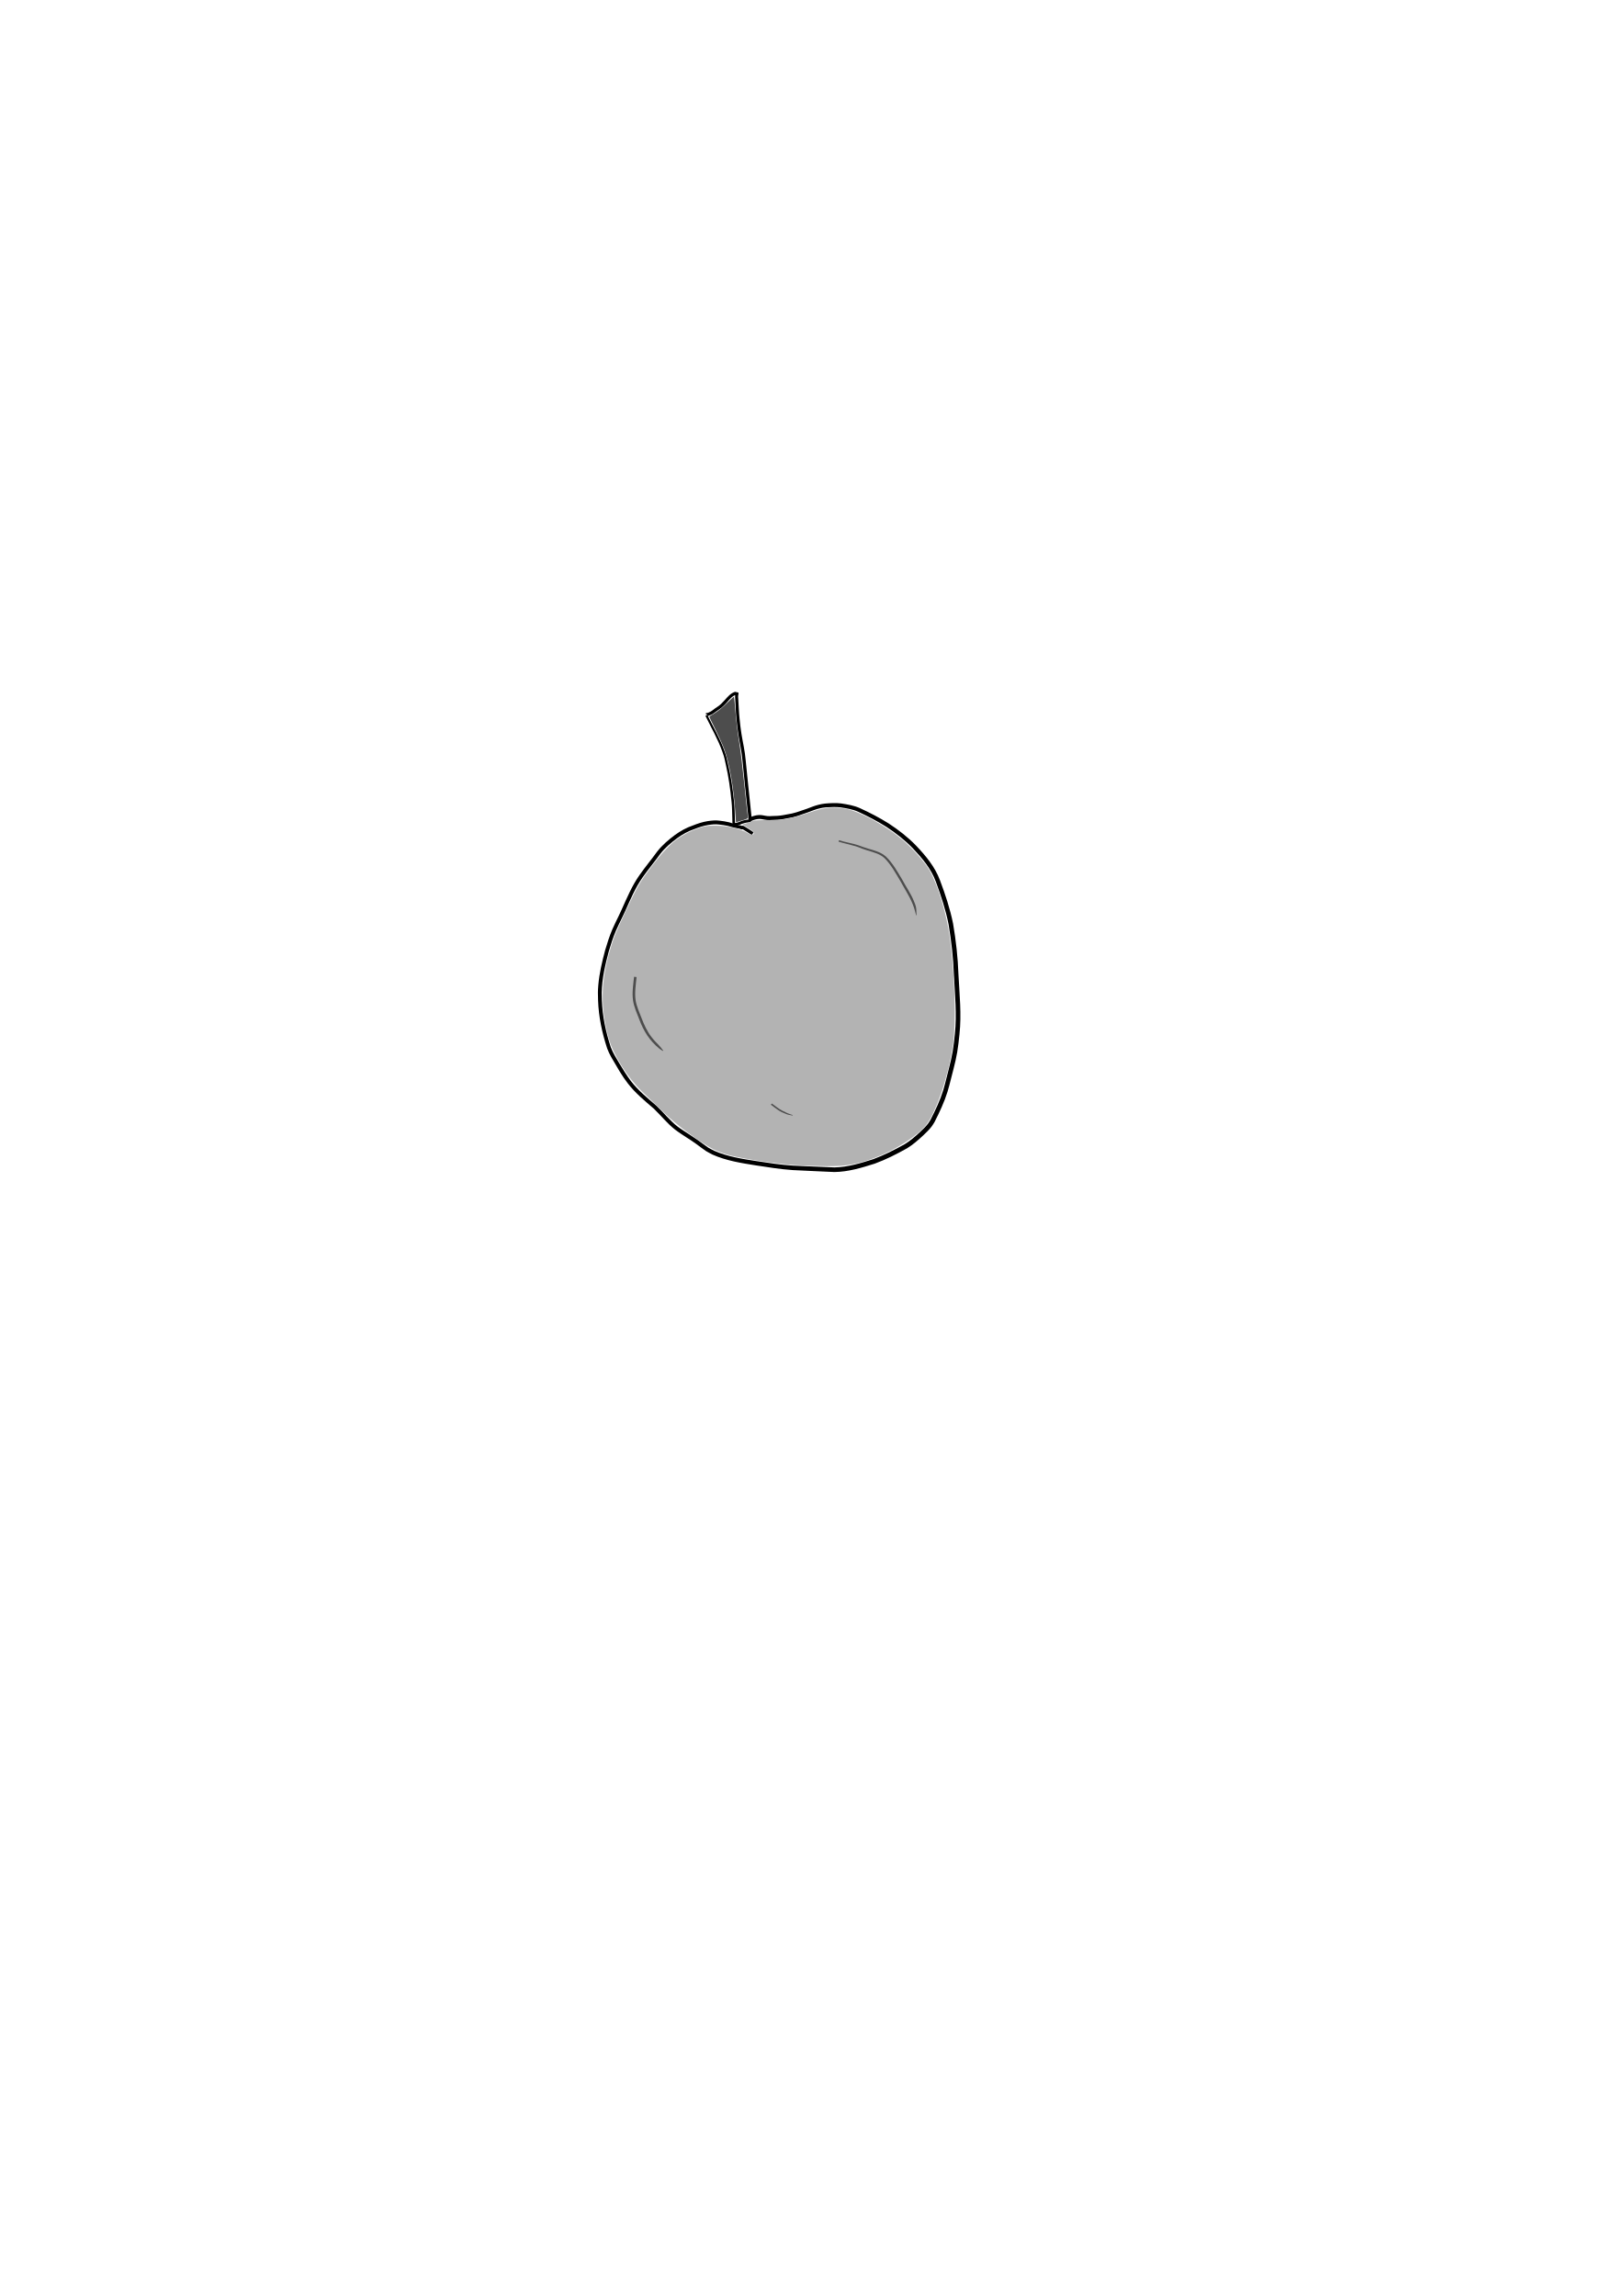
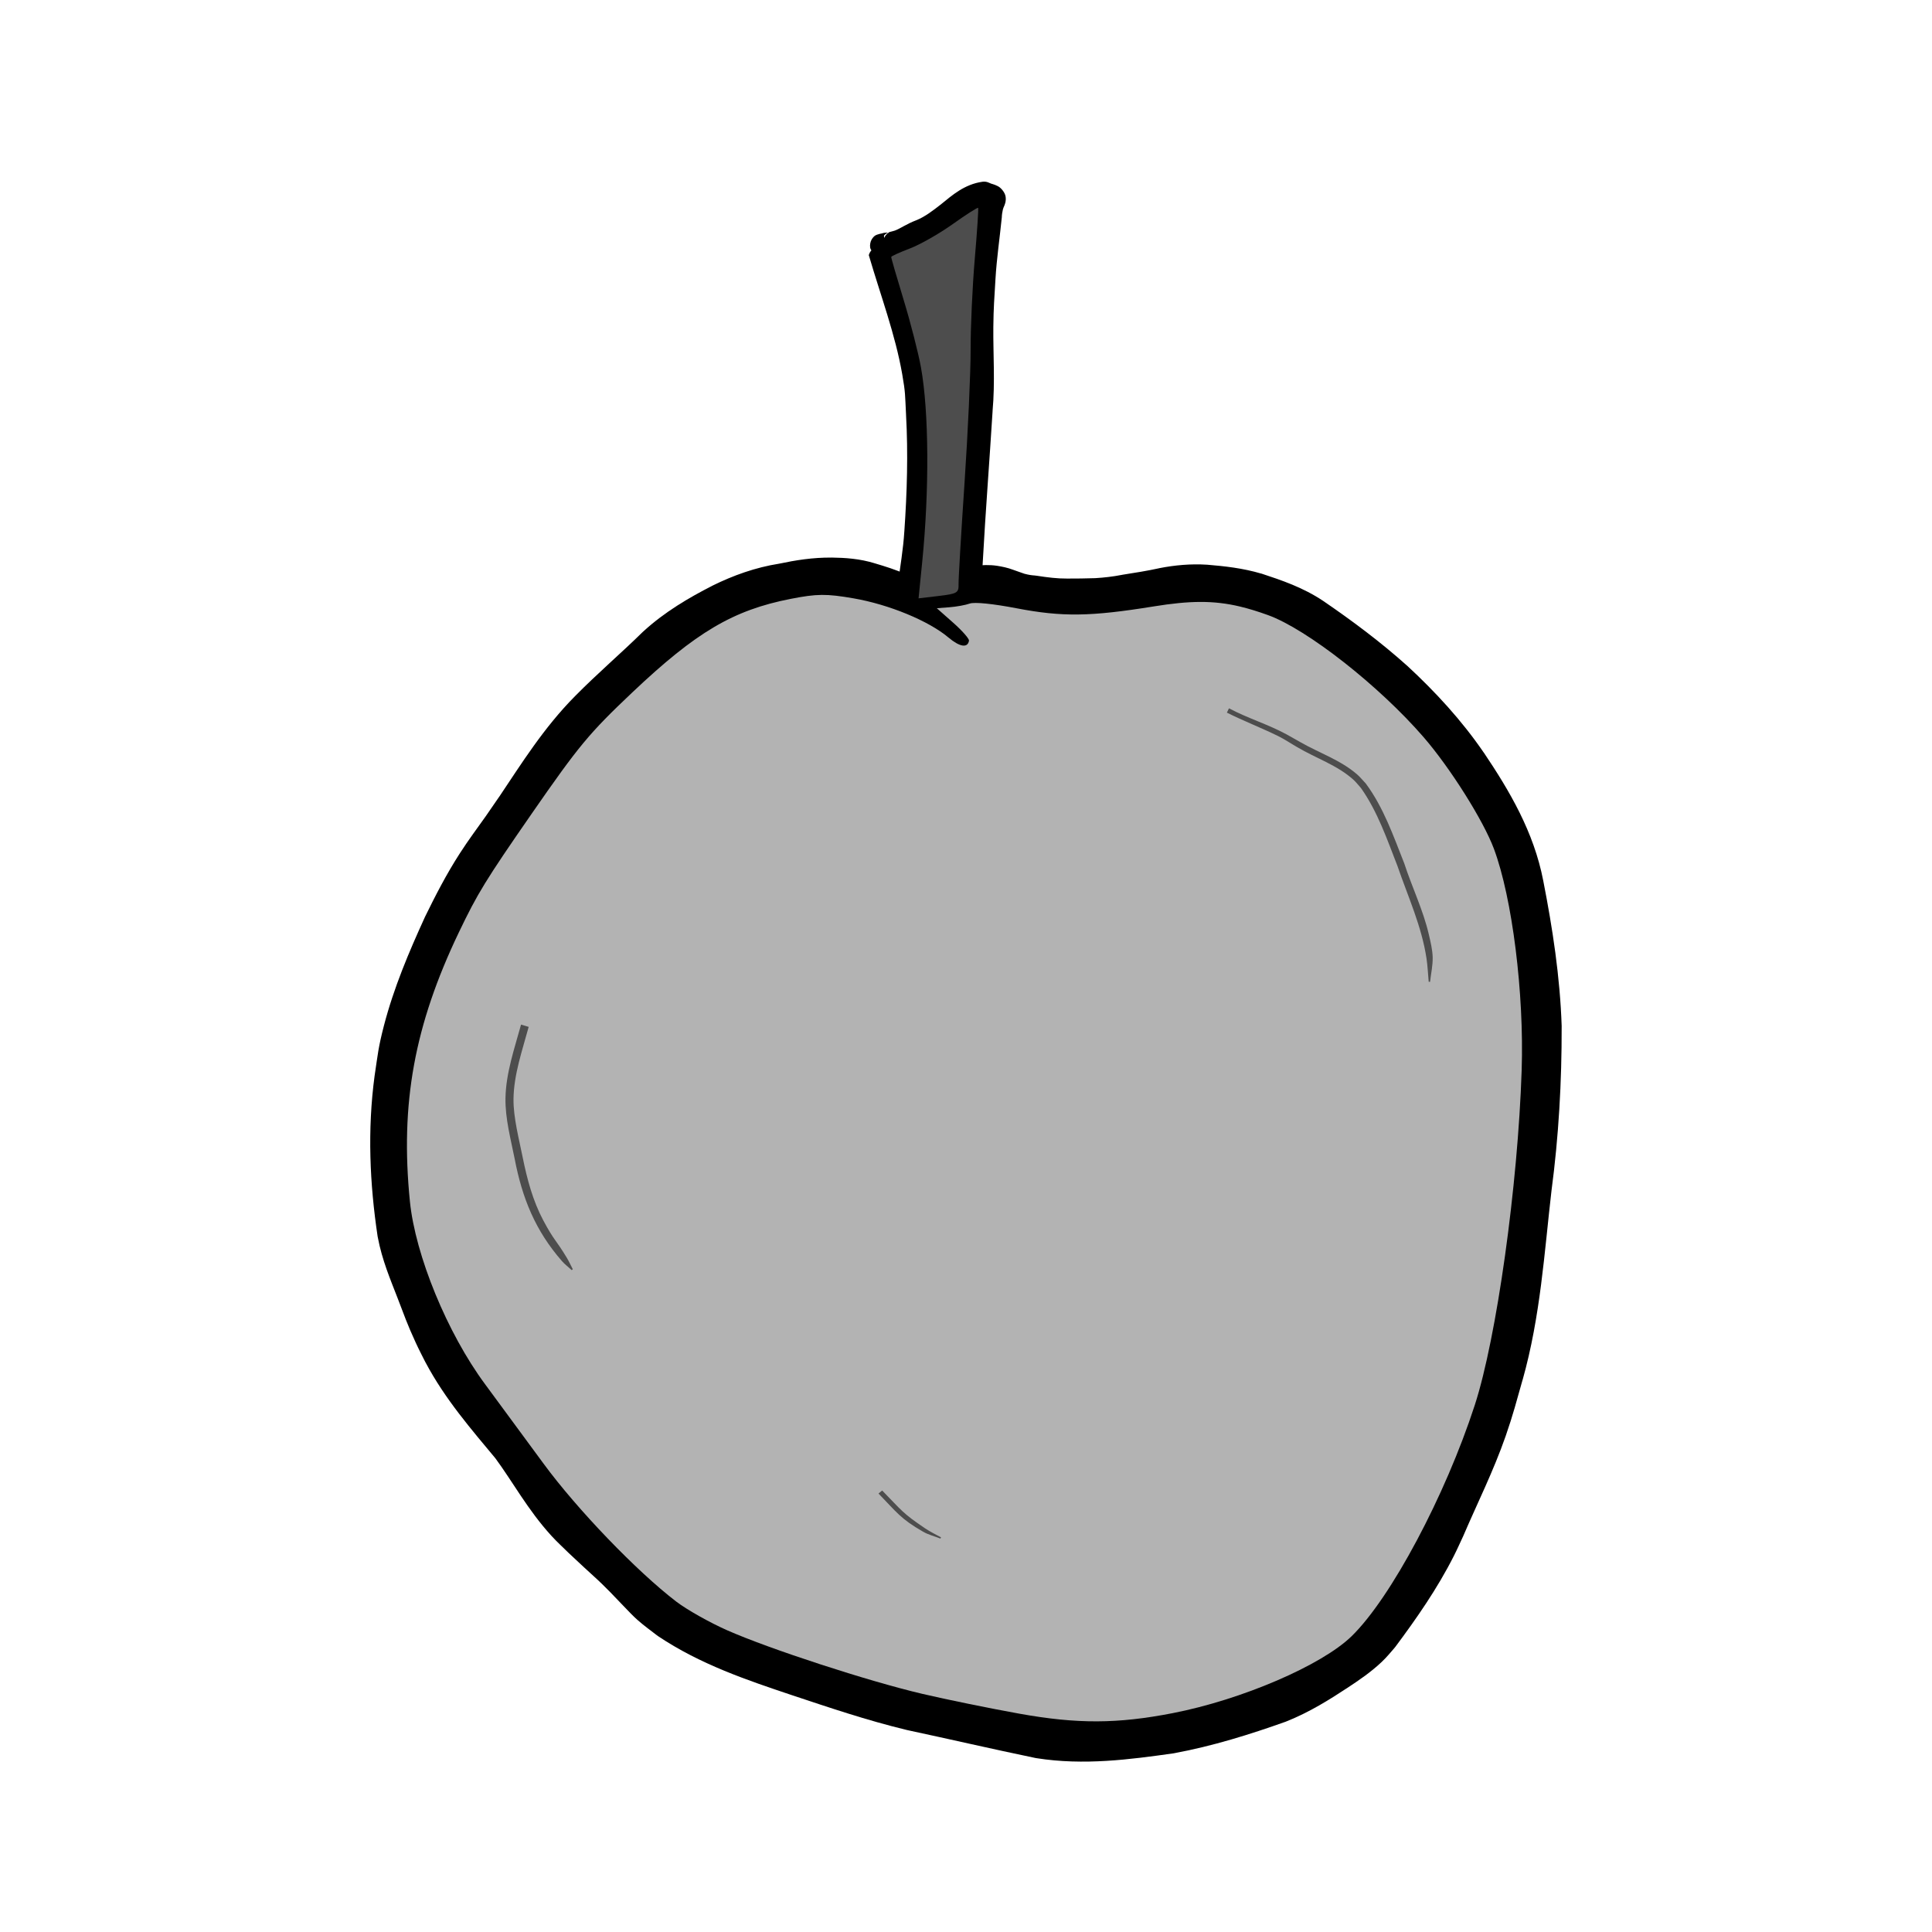
- <svg xmlns="http://www.w3.org/2000/svg" width="210mm" height="297mm" viewBox="0 0 210 297" version="1.1" id="svg5">
+ <svg xmlns="http://www.w3.org/2000/svg" width="300" height="300" viewBox="0 0 79.375 79.375" version="1.1" id="svg5">
  <defs id="defs2" />
  <g id="layer1">
-     <path style="fill:#000000;stroke-width:0.874" id="path181" d="m 91.236,92.594 c 0.747,1.537 1.619,3.026 2.191,4.643 0.271,0.765 0.269,0.869 0.446,1.664 0.36,1.584 0.583,3.189 0.743,4.804 0.079,0.746 0.075,1.496 0.101,2.244 0.01,0.192 -0.007,0.387 0.015,0.578 -0.01,-0.156 0.001,0.112 0.003,0.158 0.141,-0.21 -0.02,-0.129 -0.01,-0.098 0.037,0.112 0.108,0.21 0.174,0.307 0.006,0.009 0.034,0.008 0.033,-0.002 -0.021,-0.12 -0.063,-0.235 -0.095,-0.352 -0.01,-5.3e-4 -0.034,-0.011 -0.031,-0.002 0.038,0.111 0.058,0.239 0.141,0.322 0.035,0.035 0.096,-0.024 0.145,-0.034 0.204,-0.043 0.402,-0.086 0.602,-0.146 0.355,-0.158 0.717,-0.268 1.104,-0.303 0.092,-0.006 0.179,-0.038 0.264,-0.067 0.236,-0.055 0.147,-0.55 0.132,-0.698 -0.045,-0.468 -0.066,-0.64 -0.12,-1.125 -0.234,-2.059 -0.417,-4.124 -0.637,-6.184 -0.09,-1.137 -0.362,-2.244 -0.541,-3.367 -0.13,-0.818 -0.159,-1.174 -0.248,-1.993 -0.093,-0.852 -0.111,-1.709 -0.168,-2.563 -0.025,-0.129 -0.014,-0.257 -0.011,-0.386 0.019,-0.135 0.021,-0.133 0.04,-0.209 0.051,-0.289 -0.071,-0.182 -0.447,-0.294 -0.564,0.178 -0.934,0.627 -1.312,1.053 -0.307,0.34 -0.623,0.682 -1.017,0.921 -0.283,0.163 -0.516,0.403 -0.801,0.565 -0.081,0.048 -0.17,0.081 -0.256,0.121 0.063,0.02 -0.342,0.101 -0.234,0.082 0.062,-0.011 0.073,-0.002 -5.29e-4,-0.018 -0.285,0.126 -0.3,0.077 -0.003,0.198 0,0 -0.043,-0.037 -0.043,-0.037 v 0 c 0.145,0.269 0.201,0.183 -0.029,0.23 0.168,0.026 0.314,-0.011 0.477,-0.092 0.098,-0.045 0.2,-0.079 0.292,-0.136 0.283,-0.17 0.528,-0.393 0.808,-0.568 0.425,-0.265 0.776,-0.625 1.107,-0.998 0.327,-0.369 0.641,-0.772 1.127,-0.932 -0.021,-0.084 -0.04,-0.168 -0.064,-0.252 -0.009,-0.032 7.94e-4,0.068 0.012,0.099 1.94e-4,5.29e-4 0.004,-0.099 2.12e-4,-0.024 -0.013,0.096 -0.044,0.185 -0.048,0.284 -0.003,0.14 -0.015,0.281 0.009,0.42 0.057,0.86 0.069,1.723 0.163,2.58 0.092,0.865 0.113,1.156 0.246,2.021 0.172,1.114 0.438,2.213 0.528,3.34 0.218,2.062 0.394,4.128 0.634,6.188 0.083,0.724 0.054,0.449 0.123,1.117 0.012,0.116 -0.036,0.256 0.036,0.347 0.011,0.014 0.301,-0.098 0.127,-0.043 -0.062,0.024 -0.113,0.051 -0.181,0.056 -0.411,0.039 -0.801,0.147 -1.176,0.321 -0.196,0.061 -0.182,0.061 -0.385,0.105 -0.393,0.086 -0.378,-0.05 -0.403,0.457 -5.29e-4,0.009 0.018,-2.7e-4 0.027,-5.3e-4 0.021,-0.116 0.055,-0.464 0.069,-0.347 0.037,0.319 -0.048,0.432 0.175,0.15 0.008,-0.01 7.94e-4,-0.025 0.001,-0.038 -0.005,-0.06 -0.002,-0.044 -0.019,-0.118 -0.002,-0.006 0.004,0.013 0.003,0.019 -0.006,0.026 -0.032,0.05 -0.024,0.076 0.015,0.05 0.052,-0.217 0.034,-0.154 -0.028,-0.18 6.6e-5,-0.367 -0.017,-0.548 -0.031,-0.755 -0.029,-1.511 -0.112,-2.264 -0.17,-1.626 -0.407,-3.242 -0.776,-4.837 -0.186,-0.804 -0.189,-0.93 -0.467,-1.703 -0.581,-1.622 -1.46,-3.115 -2.215,-4.657 0,0 -0.242,0.119 -0.242,0.119 z" />
-     <path style="fill:#000000;stroke-width:0.874" id="path183" d="m 97.467,107.664 c -0.333,-0.22 -0.836,-0.566 -1.209,-0.776 -0.277,-0.156 -0.263,-0.119 -0.392,0.315 -0.009,0.031 0.048,0.106 0.062,0.076 0.015,-0.034 -0.034,-0.067 -0.05,-0.101 0.048,-0.101 0.15,-0.19 0.144,-0.302 -0.004,-0.074 -0.508,-0.168 -0.6,-0.171 0.014,-0.057 -0.35,-0.108 -0.416,-0.119 -0.233,-0.067 -0.463,-0.143 -0.695,-0.214 -0.41,-0.106 -0.83,-0.162 -1.25,-0.213 -0.512,-0.07 -1.029,-0.018 -1.536,0.059 -0.662,0.105 -1.292,0.316 -1.912,0.563 -0.84,0.281 -1.597,0.706 -2.312,1.222 -0.849,0.632 -1.654,1.317 -2.306,2.154 -0.745,1.031 -1.562,2.007 -2.291,3.05 -0.968,1.372 -1.612,2.925 -2.299,4.447 -0.138,0.295 -0.275,0.592 -0.415,0.886 -0.286,0.599 -0.519,1.041 -0.782,1.651 -0.382,0.888 -0.669,1.801 -0.944,2.727 -0.394,1.48 -0.75,2.977 -0.882,4.507 -0.077,0.888 -0.049,1.076 -0.031,1.975 0.073,2.139 0.517,4.204 1.181,6.231 0.283,0.769 0.722,1.461 1.138,2.162 0.421,0.71 0.547,0.959 1.017,1.647 0.16,0.234 0.334,0.459 0.5,0.688 0.968,1.259 2.192,2.265 3.387,3.294 0.924,0.89 1.718,1.904 2.735,2.699 0.236,0.184 0.489,0.347 0.733,0.52 0.247,0.163 0.493,0.327 0.741,0.489 0.64,0.418 0.643,0.402 1.256,0.842 0.167,0.12 1.07,0.8 1.253,0.913 0.27,0.167 0.557,0.305 0.836,0.457 1.765,0.792 3.685,1.101 5.582,1.399 1.598,0.247 3.192,0.503 4.806,0.615 1.797,0.076 3.593,0.187 5.391,0.252 1.797,-0.019 3.541,-0.55 5.24,-1.089 1.443,-0.528 2.82,-1.229 4.16,-1.979 0.775,-0.471 1.458,-1.075 2.119,-1.692 0.363,-0.339 0.772,-0.736 1.074,-1.137 0.135,-0.179 0.242,-0.377 0.363,-0.565 0.65,-1.271 1.264,-2.574 1.688,-3.941 0.087,-0.28 0.158,-0.564 0.237,-0.846 0.342,-1.414 0.767,-2.811 1.01,-4.247 0.149,-0.88 0.195,-1.429 0.294,-2.334 0.276,-2.573 0.002,-5.145 -0.131,-7.716 -0.079,-2.208 -0.322,-4.411 -0.696,-6.588 -0.391,-1.924 -1.01,-3.791 -1.702,-5.625 -0.649,-1.735 -1.831,-3.147 -3.09,-4.472 -1.057,-1.095 -2.264,-2.025 -3.535,-2.856 -1.191,-0.753 -2.447,-1.396 -3.726,-1.985 -0.768,-0.343 -1.598,-0.482 -2.423,-0.607 -0.684,-0.083 -1.374,-0.043 -2.057,0.014 -0.57,0.06 -1.127,0.206 -1.662,0.407 -0.49,0.2 -0.992,0.367 -1.493,0.535 -0.38,0.143 -0.767,0.255 -1.163,0.348 -0.398,0.079 -0.796,0.157 -1.196,0.222 -0.459,0.082 -0.921,0.098 -1.386,0.104 -0.198,0.021 -0.387,0.022 -0.583,0.003 -0.203,-0.013 -0.398,-0.071 -0.599,-0.098 -0.158,-0.031 -0.322,-0.036 -0.483,-0.035 -0.225,0.005 -0.446,0.053 -0.662,0.112 -0.156,0.034 -0.296,0.106 -0.442,0.165 0.007,0.009 -0.099,0.024 -0.096,0.024 0.017,0.002 0.034,0.002 0.051,0.002 0.008,-1e-4 -0.017,-0.002 -0.025,-0.002 -0.209,0.152 0.174,0.092 -0.14,0.136 0,0 -0.034,0.045 -0.034,0.045 v 0 c 0.004,0.087 5.29e-4,0.251 0.094,0.295 0.113,0.031 0.23,-0.004 0.337,-0.04 0.128,-0.052 0.252,-0.114 0.389,-0.144 0.172,-0.049 0.351,-0.081 0.53,-0.085 0.138,-4e-5 0.278,0.005 0.413,0.034 0.209,0.028 0.411,0.089 0.622,0.098 0.213,0.018 0.421,0.016 0.635,-0.004 0.49,-0.007 0.977,-0.023 1.46,-0.112 0.412,-0.069 0.822,-0.147 1.23,-0.234 0.41,-0.101 0.808,-0.223 1.201,-0.374 0.505,-0.172 1.01,-0.344 1.506,-0.542 0.493,-0.182 1.006,-0.313 1.531,-0.363 0.646,-0.041 1.298,-0.08 1.943,-0.002 0.777,0.122 1.562,0.244 2.285,0.569 1.255,0.58 2.484,1.219 3.653,1.956 1.234,0.813 2.404,1.722 3.43,2.789 1.206,1.272 2.343,2.626 2.956,4.295 0.667,1.804 1.275,3.636 1.65,5.526 0.361,2.156 0.608,4.335 0.684,6.521 0.132,2.538 0.4,5.078 0.132,7.62 -0.094,0.86 -0.145,1.447 -0.286,2.286 -0.239,1.421 -0.659,2.804 -0.994,4.202 -0.075,0.272 -0.143,0.546 -0.226,0.815 -0.407,1.322 -1.008,2.579 -1.635,3.809 -0.105,0.165 -0.197,0.339 -0.314,0.496 -0.287,0.384 -0.674,0.757 -1.021,1.08 -0.629,0.585 -1.278,1.16 -2.016,1.606 -1.305,0.729 -2.644,1.412 -4.047,1.932 -1.633,0.521 -3.308,1.038 -5.035,1.071 -1.792,-0.058 -3.582,-0.161 -5.373,-0.232 -1.597,-0.102 -3.177,-0.349 -4.758,-0.59 -1.837,-0.284 -3.697,-0.571 -5.412,-1.321 -0.261,-0.139 -0.531,-0.262 -0.783,-0.416 -0.19,-0.116 -1.098,-0.794 -1.263,-0.912 -0.651,-0.463 -1.334,-0.877 -1.998,-1.321 -0.232,-0.162 -0.473,-0.313 -0.697,-0.486 -1.021,-0.79 -1.807,-1.814 -2.74,-2.695 -1.17,-0.999 -2.363,-1.981 -3.313,-3.204 -0.543,-0.743 -1.026,-1.503 -1.497,-2.294 -0.398,-0.669 -0.816,-1.331 -1.092,-2.063 -0.648,-1.973 -1.085,-4.005 -1.157,-6.087 -0.007,-0.325 -0.025,-0.649 -0.02,-0.974 0.029,-1.822 0.45,-3.606 0.915,-5.358 0.266,-0.903 0.547,-1.793 0.92,-2.66 0.251,-0.582 0.508,-1.077 0.781,-1.648 0.142,-0.297 0.279,-0.595 0.419,-0.893 0.675,-1.494 1.302,-3.02 2.255,-4.366 0.723,-1.037 1.538,-2.003 2.277,-3.029 0.619,-0.802 1.396,-1.447 2.204,-2.052 0.683,-0.491 1.402,-0.895 2.204,-1.161 0.584,-0.233 1.178,-0.433 1.802,-0.533 0.462,-0.07 0.934,-0.12 1.4,-0.059 0.392,0.046 0.785,0.095 1.169,0.186 0.252,0.072 0.501,0.152 0.757,0.208 0.17,0.028 0.33,0.058 0.494,0.11 0.353,-0.012 0.477,0.302 0.895,-0.015 -0.084,-0.233 -0.164,-0.421 -0.416,0.055 -0.023,0.043 0.092,0.03 0.135,0.053 0.395,0.22 0.827,0.519 1.193,0.761 0,0 0.24,-0.352 0.24,-0.352 z" />
-     <path style="fill:#b3b3b3;stroke-width:1.85" d="m 388.737,569.618 c -8.613,-0.539 -24.546,-2.902 -31.557,-4.68 -2.871,-0.728 -6.713,-2.113 -8.537,-3.076 -6.842,-3.614 -17.579,-11.565 -23.902,-17.7 -3.485,-3.381 -8.433,-8.164 -10.995,-10.629 -7.099,-6.827 -14.016,-17.92 -16.243,-26.046 -4.033,-14.719 -3.879,-27.06 0.53,-42.459 1.84,-6.428 2.747,-8.681 8.051,-19.997 5.473,-11.677 6.722,-13.835 12.295,-21.236 8.209,-10.903 13.299,-15.198 21.824,-18.416 3.885,-1.466 5.312,-1.72 9.604,-1.705 5.577,0.019 12.089,1.502 15.54,3.538 1.971,1.163 3.224,1.145 3.224,-0.046 0,-0.303 -1.298,-1.357 -2.884,-2.343 l -2.884,-1.793 1.904,-0.472 c 1.047,-0.26 2.408,-0.753 3.024,-1.096 0.68,-0.379 3.54,-0.571 7.282,-0.49 7.226,0.158 11.524,-0.629 20.937,-3.832 7.178,-2.443 11.249,-2.818 17.75,-1.638 6.342,1.152 18.86,7.954 26.99,14.666 4.887,4.035 11.297,11.202 13.645,15.258 4.079,7.046 8.374,21.31 9.984,33.159 2.423,17.834 3.103,41.664 1.498,52.52 -2.169,14.675 -7.848,31.695 -12.866,38.564 -3.827,5.238 -15.156,12.56 -25.4,16.416 -8.18,3.079 -14.322,4.143 -23.41,4.053 -4.621,-0.045 -11.553,-0.28 -15.404,-0.52 z" id="path587" transform="scale(0.2645833)" />
-     <path style="fill:#4d4d4d;stroke-width:1.85" d="m 359.373,396.344 c -0.763,-11.221 -2.859,-23.164 -5.219,-29.732 -0.775,-2.157 -2.763,-6.626 -4.418,-9.933 -1.655,-3.307 -3.009,-6.118 -3.009,-6.248 0,-0.13 1.19,-0.933 2.644,-1.785 1.454,-0.852 4.125,-3.036 5.937,-4.853 1.811,-1.817 3.367,-3.223 3.458,-3.125 0.091,0.098 0.451,3.654 0.801,7.902 0.35,4.248 1.123,10.55 1.717,14.003 0.594,3.454 1.728,12.707 2.52,20.563 0.792,7.856 1.564,14.914 1.716,15.684 0.252,1.279 0.014,1.477 -2.743,2.285 l -3.019,0.885 z" id="path658" transform="scale(0.2645833)" />
-     <path style="fill:#4d4d4d;stroke-width:0.874" id="path759" d="m 108.456,108.875 c 0.735,0.224 1.49,0.377 2.227,0.595 0.294,0.087 0.58,0.219 0.867,0.324 0.823,0.317 1.742,0.452 2.497,0.934 0.129,0.082 0.24,0.189 0.36,0.283 0.837,0.841 1.41,1.902 2.016,2.913 0.632,1.162 1.393,2.273 1.807,3.54 0.1,0.305 0.166,0.621 0.249,0.931 0,0 0.056,-0.009 0.056,-0.009 v 0 c -0.021,-0.337 0.002,-0.68 -0.063,-1.011 -0.061,-0.31 -0.19,-0.604 -0.311,-0.896 -0.396,-0.95 -1.006,-1.8 -1.482,-2.709 -0.628,-1.037 -1.224,-2.127 -2.106,-2.974 -0.135,-0.101 -0.262,-0.215 -0.405,-0.304 -0.771,-0.476 -1.697,-0.616 -2.535,-0.926 -0.207,-0.071 -0.41,-0.152 -0.617,-0.222 -0.816,-0.279 -1.685,-0.385 -2.503,-0.658 0,0 -0.054,0.189 -0.054,0.189 z" />
-     <path style="fill:#4d4d4d;stroke-width:0.874" id="path761" d="m 82.005,126.352 c -0.102,1.017 -0.281,2.064 -0.126,3.087 0.124,0.822 0.495,1.625 0.788,2.394 0.575,1.541 1.329,2.769 2.619,3.821 0.14,0.114 0.303,0.197 0.454,0.296 0,0 0.039,-0.042 0.039,-0.042 v 0 c -0.107,-0.142 -0.206,-0.29 -0.322,-0.425 -0.589,-0.684 -0.628,-0.599 -1.208,-1.351 -0.562,-0.73 -0.94,-1.563 -1.269,-2.418 -0.269,-0.705 -0.653,-1.547 -0.77,-2.296 -0.157,-1.002 0.024,-2.029 0.12,-3.026 0,0 -0.325,-0.04 -0.325,-0.04 z" />
-     <path style="fill:#4d4d4d;stroke-width:0.874" id="path767" d="m 99.7,142.897 c 0.861,0.63 1.059,0.868 2.067,1.241 0.24,0.089 0.501,0.106 0.751,0.159 0,0 0.015,-0.054 0.015,-0.054 v 0 c -0.231,-0.083 -0.47,-0.147 -0.694,-0.249 -1.057,-0.48 -1.065,-0.559 -2.012,-1.245 0,0 -0.127,0.148 -0.127,0.148 z" />
+     <g id="g9327" transform="rotate(9.606259,553.0732,-276.3633)">
+       <path id="path181" style="fill:#000000;stroke-width:0.874" d="m 95.195,89.043 a 0.465,0.465 0 0 0 -0.273,0.002 c -0.722,0.227 -1.148,0.769 -1.518,1.186 -0.305,0.337 -0.591,0.64 -0.912,0.834 -0.352,0.205 -0.583,0.443 -0.787,0.559 a 0.465,0.465 0 0 0 -0.008,0.004 c -0.036,0.021 -0.108,0.05 -0.215,0.1 a 0.465,0.465 0 0 0 -0.01,0.016 c -0.011,0.003 -0.021,0.006 -0.045,0.012 -0.034,0.009 -0.069,0.015 -0.094,0.021 -0.006,0.002 -0.011,0.004 -0.02,0.006 -0.004,0.001 -0.008,0.001 -0.018,0.004 -0.005,0.001 -0.023,0.008 -0.023,0.008 -1.32e-4,4.5e-5 -0.029,0.012 -0.029,0.012 -3e-5,1.2e-5 -0.016,0.008 -0.029,0.016 -0.023,0.009 -0.044,0.017 -0.07,0.027 -0.023,0.009 -0.048,0.017 -0.094,0.043 -0.046,0.025 -0.147,0.053 -0.225,0.252 -0.039,0.1 -0.039,0.242 -0.004,0.338 0.02,0.055 0.044,0.074 0.068,0.105 a 0.465,0.465 0 0 0 -0.072,0.211 c 0.757,1.559 1.618,3.033 2.17,4.594 0.266,0.751 0.252,0.807 0.432,1.611 a 0.465,0.465 0 0 0 0,0.002 c 0.354,1.558 0.574,3.143 0.732,4.746 a 0.465,0.465 0 0 0 0,0.004 c 0.076,0.712 0.073,1.448 0.1,2.209 a 0.465,0.465 0 0 0 0,0.01 c 0.006,0.12 0.002,0.304 0.014,0.498 -1.6e-4,0.002 5.2e-5,0.005 0,0.006 -9.1e-4,0.017 2.6e-5,0.022 0,0.027 -5.1e-5,0.011 -1.33e-4,0.016 0,0.023 5.3e-4,0.029 0.001,0.064 0.002,0.088 a 0.465,0.465 0 0 0 0.027,0.145 c 0.017,0.046 0.032,0.056 0.051,0.092 -2.87e-4,0.005 -0.01,0.015 -0.01,0.019 5.65e-4,0.008 0.012,0.128 0.012,0.129 9.8e-5,4.3e-4 0.072,0.162 0.072,0.162 2.16e-4,3.1e-4 0.132,0.129 0.133,0.129 3.23e-4,2e-4 0.13,0.057 0.131,0.057 4.15e-4,1.1e-4 0.093,0.016 0.094,0.016 4.96e-4,3e-5 0.044,0.001 0.061,0 0.019,-0.001 0.027,-0.004 0.039,-0.006 0.02,0.001 0.042,0.009 0.062,0.008 0.052,-0.002 0.107,-0.004 0.207,-0.057 0.007,-0.004 0.013,-0.009 0.023,-0.016 0.007,-0.003 0.027,-0.005 0.033,-0.008 0.071,-0.032 0.096,-0.027 -0.016,-0.004 0.206,-0.043 0.418,-0.089 0.641,-0.156 a 0.465,0.465 0 0 0 0.055,-0.021 c 0.32,-0.143 0.631,-0.234 0.957,-0.264 l -0.014,0.002 c 0.165,-0.011 0.269,-0.056 0.346,-0.084 0.212,-0.052 0.377,-0.233 0.439,-0.375 0.063,-0.144 0.072,-0.264 0.076,-0.371 0.008,-0.215 -0.026,-0.414 -0.029,-0.445 -0.045,-0.471 -0.067,-0.648 -0.121,-1.131 a 0.465,0.465 0 0 0 0,-0.002 c -0.233,-2.052 -0.417,-4.116 -0.637,-6.182 v 0.012 C 96.807,97.077 96.53,95.958 96.355,94.861 96.227,94.054 96.201,93.713 96.111,92.891 96.021,92.066 96.003,91.216 95.945,90.348 a 0.465,0.465 0 0 0 -0.008,-0.059 c -0.007,-0.037 -0.005,-0.131 -0.002,-0.256 0.01,-0.073 0.008,-0.067 0.025,-0.139 a 0.465,0.465 0 0 0 0.008,-0.029 c 0.018,-0.099 0.044,-0.201 -0.01,-0.373 -0.054,-0.172 -0.257,-0.329 -0.367,-0.365 -0.219,-0.073 -0.26,-0.043 -0.396,-0.084 z m -0.543,1.861 c 0.036,0.699 0.055,1.403 0.135,2.131 0.091,0.859 0.115,1.168 0.25,2.041 0.176,1.141 0.44,2.229 0.525,3.307 a 0.465,0.465 0 0 0 0,0.012 c 0.217,2.055 0.392,4.124 0.633,6.193 0.08,0.694 0.061,0.493 0.121,1.07 -0.274,0.055 -0.549,0.11 -0.807,0.221 -0.029,-0.729 -0.026,-1.482 -0.111,-2.256 v -0.002 c -0.171,-1.638 -0.411,-3.272 -0.785,-4.891 -0.183,-0.796 -0.2,-0.967 -0.482,-1.754 -0.524,-1.461 -1.26,-2.792 -1.936,-4.117 0.059,-0.024 0.098,-0.036 0.18,-0.086 0.336,-0.201 0.585,-0.427 0.816,-0.572 0.489,-0.304 0.869,-0.7 1.209,-1.084 0.085,-0.096 0.17,-0.129 0.252,-0.213 z M 91.469,91.75 a 0.465,0.465 0 0 0 -0.146,0.246 l -0.027,-0.092 c 0.014,-0.021 0.027,-0.042 0.039,-0.055 0.018,-0.021 0.033,-0.036 0.047,-0.047 0.085,-0.072 0.082,-0.055 0.088,-0.053 z m 5.23,13.795 c -0.166,0.038 -0.004,-0.002 0.021,0.004 -0.009,8.4e-4 -0.016,0.007 -0.025,0.008 z m -1.518,0.844 0.16,0.01 0.076,0.053 c -0.063,0.015 -0.111,0.026 -0.205,0.049 a 0.465,0.465 0 0 0 -0.016,-0.008 c -5.22e-4,-0.008 -0.001,-0.015 -0.002,-0.023 -4.47e-4,-0.005 -0.002,-0.011 -0.004,-0.023 -7.96e-4,-0.006 -0.004,-0.033 -0.004,-0.033 -1.2e-5,-6e-5 -0.003,-0.012 -0.006,-0.023 z m -0.576,0.076 c -0.002,0.005 -0.003,0.021 -0.006,0.027 -9.95e-4,4.1e-4 -9.54e-4,0.002 -0.002,0.002 l 0.002,0.002 c -7.13e-4,0.002 -0.001,0.006 -0.002,0.008 a 0.465,0.465 0 0 0 -0.002,0.004 c 8.23e-4,-0.006 0.001,-0.008 0.002,-0.014 0.002,-0.011 0.001,-0.023 0.002,-0.027 5.94e-4,-2.8e-4 0.005,-0.002 0.006,-0.002 z m -0.025,0.025 0.016,0.004 c -0.011,0.005 -0.014,0.004 -0.025,0.01 0.004,-0.004 0.006,-0.009 0.01,-0.014 z m -0.105,0.082 c -0.023,0.027 -0.019,0.044 -0.033,0.07 -0.001,-0.006 -0.001,-0.01 -0.002,-0.014 0.016,-0.024 0.034,-0.054 0.035,-0.057 z m -0.039,0.062 c 6.24e-4,0.007 0.002,0.012 0.002,0.018 -0.011,0.022 -0.021,0.038 -0.027,0.059 a 0.465,0.465 0 0 0 -0.016,0.016 c 0.005,-0.017 0.003,-0.024 0.012,-0.045 0.006,-0.015 0.016,-0.026 0.029,-0.047 z m -0.068,0.078 a 0.465,0.465 0 0 0 0.018,0.025 c -0.002,0.007 -0.004,0.012 -0.006,0.021 -0.002,-0.003 -0.006,-0.003 -0.008,-0.006 -0.01,-0.02 0.002,-0.023 -0.004,-0.041 z m 0.023,0.033 a 0.465,0.465 0 0 0 0.002,0.002 c -9.1e-4,0.004 -0.005,0.008 -0.006,0.012 8.73e-4,-0.005 0.003,-0.009 0.004,-0.014 z m 0.455,0.607 c 0.008,0.001 0.016,0.003 0.023,0.004 -0.009,0.002 0.034,1.1e-4 -0.029,0.002 a 0.465,0.465 0 0 0 0.006,-0.006 z" />
+       <path id="path183" style="fill:#000000;stroke-width:0.874" d="m 108.9,103.008 c -0.792,-0.096 -1.546,-0.049 -2.246,0.01 a 0.926,0.926 0 0 0 -0.019,0.002 c -0.665,0.07 -1.298,0.239 -1.893,0.463 a 0.926,0.926 0 0 0 -0.023,0.01 c -0.453,0.184 -0.935,0.345 -1.438,0.514 a 0.926,0.926 0 0 0 -0.031,0.012 c -0.335,0.126 -0.681,0.227 -1.047,0.312 -0.384,0.076 -0.763,0.149 -1.135,0.209 a 0.926,0.926 0 0 0 -0.014,0.002 c -0.376,0.067 -0.786,0.086 -1.236,0.092 a 0.926,0.926 0 0 0 -0.086,0.004 c -0.133,0.014 -0.252,0.015 -0.395,0.002 a 0.926,0.926 0 0 0 -0.031,-0.002 c -0.058,-0.004 -0.235,-0.045 -0.477,-0.082 -0.26,-0.051 -0.486,-0.054 -0.67,-0.053 a 0.926,0.926 0 0 0 -0.016,0 c -0.331,0.007 -0.614,0.074 -0.859,0.141 -0.255,0.059 -0.398,0.132 -0.492,0.176 -0.004,8.3e-4 -0.002,3.8e-4 -0.01,0.002 -0.013,0.003 -0.111,0.029 -0.111,0.029 -5.4e-5,2e-5 -0.301,0.168 -0.301,0.168 0,0 0.002,0.032 0.002,0.033 -0.051,0.041 -0.101,0.073 -0.166,0.156 -0.008,0.01 -0.009,0.047 -0.018,0.059 a 0.926,0.926 0 0 0 -0.082,0.049 l -0.033,0.045 a 0.926,0.926 0 0 0 -0.152,0.494 c -0.051,-0.013 -0.125,-0.015 -0.166,-0.025 -0.012,-0.004 -0.036,-0.023 -0.047,-0.027 -0.124,-0.048 -0.196,-0.062 -0.268,-0.078 -0.112,-0.024 -0.181,-0.032 -0.215,-0.037 -0.199,-0.058 -0.412,-0.128 -0.645,-0.199 a 0.926,0.926 0 0 0 -0.039,-0.012 c -0.477,-0.123 -0.934,-0.183 -1.355,-0.234 h -0.002 c -0.655,-0.09 -1.262,-0.022 -1.801,0.061 a 0.926,0.926 0 0 0 -0.004,0.002 c -0.751,0.119 -1.436,0.352 -2.078,0.605 -0.941,0.317 -1.777,0.79 -2.543,1.342 a 0.926,0.926 0 0 0 -0.012,0.01 c -0.88,0.655 -1.755,1.389 -2.484,2.326 a 0.926,0.926 0 0 0 -0.02,0.025 c -0.719,0.996 -1.541,1.976 -2.301,3.062 -1.045,1.482 -1.705,3.093 -2.383,4.598 l 0.004,-0.012 c -0.141,0.301 -0.274,0.596 -0.41,0.881 -0.278,0.582 -0.52,1.039 -0.797,1.684 -0.406,0.944 -0.705,1.892 -0.982,2.828 a 0.926,0.926 0 0 0 -0.006,0.025 c -0.399,1.497 -0.77,3.046 -0.91,4.666 -0.079,0.918 -0.05,1.189 -0.033,2.072 a 0.926,0.926 0 0 0 0,0.014 c 0.077,2.246 0.541,4.4 1.225,6.488 a 0.926,0.926 0 0 0 0.012,0.031 c 0.328,0.892 0.805,1.631 1.211,2.314 0.414,0.698 0.565,0.986 1.049,1.695 0.179,0.263 0.358,0.497 0.516,0.713 a 0.926,0.926 0 0 0 0.016,0.019 c 1.052,1.369 2.332,2.41 3.516,3.43 l -0.037,-0.033 c 0.862,0.83 1.672,1.875 2.807,2.762 0.283,0.221 0.55,0.389 0.77,0.545 a 0.926,0.926 0 0 0 0.025,0.018 c 0.245,0.161 0.49,0.326 0.742,0.49 0.649,0.424 0.619,0.387 1.223,0.82 0.054,0.039 0.339,0.252 0.611,0.453 0.272,0.201 0.481,0.361 0.695,0.494 0.327,0.203 0.63,0.346 0.879,0.482 a 0.926,0.926 0 0 0 0.066,0.033 c 1.912,0.858 3.917,1.172 5.816,1.471 a 0.926,0.926 0 0 0 0.002,0 c 1.594,0.247 3.214,0.507 4.883,0.623 a 0.926,0.926 0 0 0 0.025,0.002 c 1.786,0.076 3.584,0.186 5.396,0.252 a 0.926,0.926 0 0 0 0.043,0 c 1.973,-0.021 3.804,-0.591 5.51,-1.133 a 0.926,0.926 0 0 0 0.039,-0.014 c 1.513,-0.554 2.934,-1.278 4.295,-2.039 a 0.926,0.926 0 0 0 0.029,-0.018 c 0.868,-0.528 1.596,-1.176 2.27,-1.805 0.373,-0.348 0.814,-0.768 1.182,-1.258 0.19,-0.253 0.307,-0.474 0.402,-0.623 a 0.926,0.926 0 0 0 0.045,-0.078 c 0.659,-1.289 1.299,-2.638 1.748,-4.088 0.098,-0.315 0.17,-0.608 0.244,-0.871 a 0.926,0.926 0 0 0 0.008,-0.033 c 0.333,-1.378 0.769,-2.794 1.025,-4.309 0.154,-0.912 0.201,-1.492 0.299,-2.387 a 0.926,0.926 0 0 0 0.002,-0.002 c 0.289,-2.698 0.005,-5.317 -0.127,-7.85 -0.08,-2.254 -0.331,-4.498 -0.711,-6.711 a 0.926,0.926 0 0 0 -0.004,-0.029 c -0.406,-1.994 -1.041,-3.907 -1.742,-5.764 -0.72,-1.927 -2,-3.432 -3.285,-4.785 a 0.926,0.926 0 0 0 -0.006,-0.004 c -1.12,-1.16 -2.382,-2.133 -3.693,-2.99 a 0.926,0.926 0 0 0 -0.014,-0.008 c -1.239,-0.782 -2.532,-1.443 -3.834,-2.043 a 0.926,0.926 0 0 0 -0.008,-0.004 c -0.91,-0.407 -1.827,-0.551 -2.662,-0.678 a 0.926,0.926 0 0 0 -0.027,-0.004 z m -12.197,1.854 a 0.926,0.926 0 0 0 -0.145,0.164 c 0.017,-0.01 0.045,-0.025 0.045,-0.025 -4.22e-4,1.9e-4 0.042,-0.015 0.078,-0.027 a 0.926,0.926 0 0 0 -0.158,0.094 0.926,0.926 0 0 0 -0.037,0.041 l -0.004,-0.016 a 0.926,0.926 0 0 0 -0.102,0.059 c 8.24e-4,0.012 0.005,0.055 0.006,0.072 a 0.926,0.926 0 0 0 -0.215,0.246 c 3.74e-4,-0.003 0.002,-0.023 0.002,-0.023 -2.3e-5,8e-5 0.026,-0.06 0.053,-0.119 0.035,-0.052 0.07,-0.105 0.07,-0.105 -3.4e-5,4e-5 0.033,-0.028 0.064,-0.057 a 0.926,0.926 0 0 0 -0.078,0.045 c 0.007,-0.008 0.047,-0.054 0.094,-0.107 3.35e-4,0.005 0.003,0.038 0.004,0.045 0.025,-0.023 0.053,-0.049 0.053,-0.049 -5.6e-5,4e-5 0.027,-0.014 0.043,-0.023 l -0.02,-0.062 c 0.003,-0.003 0.018,-0.021 0.018,-0.021 -3.73e-4,3.1e-4 0.094,-0.067 0.127,-0.086 0.07,-0.04 0.074,-0.034 0.102,-0.043 z m 11.879,0.496 c 0.771,0.121 1.462,0.238 2.031,0.494 1.222,0.565 2.41,1.182 3.531,1.889 1.191,0.785 2.301,1.653 3.266,2.654 1.178,1.243 2.217,2.501 2.756,3.971 a 0.926,0.926 0 0 0 0,0.002 c 0.658,1.78 1.247,3.56 1.607,5.369 0.355,2.119 0.596,4.257 0.67,6.391 a 0.926,0.926 0 0 0 0,0.016 c 0.134,2.571 0.389,5.058 0.135,7.473 l 0.002,-0.004 c -0.095,0.871 -0.144,1.428 -0.279,2.232 -0.226,1.343 -0.636,2.706 -0.98,4.141 -0.075,0.274 -0.141,0.53 -0.211,0.758 -0.378,1.226 -0.948,2.427 -1.562,3.633 -0.108,0.173 -0.19,0.319 -0.244,0.391 -0.221,0.296 -0.571,0.643 -0.908,0.957 -0.616,0.573 -1.22,1.1 -1.859,1.488 -1.27,0.709 -2.556,1.358 -3.877,1.85 -1.616,0.516 -3.197,0.991 -4.74,1.021 -1.76,-0.057 -3.531,-0.16 -5.316,-0.23 h -0.01 c -1.534,-0.099 -3.078,-0.339 -4.654,-0.578 h -0.002 c -1.832,-0.283 -3.604,-0.571 -5.172,-1.254 -0.264,-0.139 -0.503,-0.251 -0.68,-0.359 0.031,0.019 -0.308,-0.215 -0.576,-0.412 -0.269,-0.197 -0.516,-0.382 -0.633,-0.465 -0.683,-0.485 -1.368,-0.899 -2.006,-1.324 l -0.016,-0.01 C 88.603,145.275 88.38,145.132 88.209,145 c -0.897,-0.694 -1.665,-1.688 -2.67,-2.637 a 0.926,0.926 0 0 0 -0.035,-0.031 c -1.174,-1.003 -2.308,-1.946 -3.174,-3.057 -0.517,-0.709 -0.983,-1.44 -1.441,-2.211 -0.402,-0.676 -0.779,-1.288 -1.012,-1.898 -0.624,-1.905 -1.04,-3.84 -1.107,-5.807 -0.007,-0.341 -0.024,-0.652 -0.02,-0.93 0.027,-1.684 0.422,-3.389 0.881,-5.119 0.262,-0.889 0.532,-1.739 0.879,-2.545 0.235,-0.545 0.485,-1.029 0.766,-1.617 0.144,-0.303 0.283,-0.601 0.422,-0.896 a 0.926,0.926 0 0 0 0.006,-0.014 c 0.684,-1.513 1.294,-2.978 2.166,-4.211 a 0.926,0.926 0 0 0 0.004,-0.006 c 0.685,-0.982 1.49,-1.939 2.25,-2.992 l 0.002,-0.002 c 0.535,-0.693 1.239,-1.285 2.018,-1.869 0.625,-0.448 1.256,-0.8 1.947,-1.029 a 0.926,0.926 0 0 0 0.051,-0.018 c 0.552,-0.22 1.081,-0.395 1.602,-0.479 0.434,-0.066 0.815,-0.099 1.137,-0.057 a 0.926,0.926 0 0 0 0.014,0.002 c 0.387,0.045 0.745,0.093 1.064,0.168 0.225,0.065 0.478,0.147 0.775,0.211 a 0.926,0.926 0 0 0 0.047,0.008 c 0.151,0.025 0.26,0.048 0.359,0.08 a 0.926,0.926 0 0 0 0.314,0.043 c 0.037,-0.001 -0.005,-0.003 0.025,-0.004 0.033,0.018 0.021,0.03 0.064,0.049 0.063,0.027 0.143,0.056 0.248,0.07 0.003,4e-4 0.007,-3.7e-4 0.01,0 0.292,0.178 0.607,0.384 0.916,0.588 a 0.926,0.926 0 0 0 1.275,-0.252 l 0.24,-0.354 a 0.926,0.926 0 0 0 -0.248,-1.289 c 0.071,-0.015 0.146,-0.034 0.199,-0.035 0.104,8.9e-4 0.181,0.008 0.207,0.014 a 0.926,0.926 0 0 0 0.068,0.012 c 0.107,0.014 0.338,0.086 0.691,0.104 0.25,0.019 0.501,0.017 0.752,-0.006 0.483,-0.007 0.999,-0.02 1.549,-0.119 0.005,-8.6e-4 0.01,-0.001 0.016,-0.002 0.421,-0.071 0.841,-0.152 1.256,-0.24 a 0.926,0.926 0 0 0 0.027,-0.006 c 0.44,-0.108 0.874,-0.24 1.307,-0.406 0.489,-0.167 0.993,-0.339 1.5,-0.541 l 0.006,-0.002 c 0.428,-0.157 0.859,-0.264 1.283,-0.305 0.63,-0.04 1.211,-0.067 1.736,-0.006 z m -12.412,0.131 a 0.926,0.926 0 0 0 0.102,0.467 c -0.037,-0.014 -0.061,-0.019 -0.094,-0.029 -0.02,-0.084 -0.039,-0.17 -0.039,-0.17 7e-6,1.2e-4 0.024,-0.204 0.031,-0.268 z m -0.951,1.121 c -0.006,0.011 -0.023,0.04 -0.025,0.043 -4.84e-4,8e-4 -0.002,0.001 -0.002,0.002 a 0.926,0.926 0 0 0 -0.033,0.014 c 0.012,-0.019 0.034,-0.032 0.061,-0.059 z" />
+       <path id="path587" style="fill:#b3b3b3;stroke-width:1.85" d="m 409.193,394.916 c -4.224,-0.278 -7.861,0.391 -13.244,2.223 -9.413,3.203 -13.71,3.99 -20.936,3.832 -3.742,-0.082 -6.601,0.111 -7.281,0.49 -0.616,0.343 -1.978,0.836 -3.025,1.096 l -1.902,0.473 2.883,1.793 c 1.586,0.986 2.885,2.041 2.885,2.344 0,1.191 -1.253,1.208 -3.225,0.045 -3.451,-2.036 -9.964,-3.518 -15.541,-3.537 -4.292,-0.015 -5.719,0.239 -9.604,1.705 -8.525,3.218 -13.615,7.513 -21.824,18.416 -5.573,7.402 -6.822,9.559 -12.295,21.236 -5.304,11.316 -6.21,13.568 -8.051,19.996 -4.409,15.399 -4.564,27.74 -0.531,42.459 2.226,8.126 9.146,19.22 16.244,26.047 2.563,2.465 7.509,7.248 10.994,10.629 6.323,6.135 17.06,14.085 23.902,17.699 1.824,0.964 5.666,2.348 8.537,3.076 7.01,1.778 22.944,4.141 31.557,4.68 3.851,0.241 10.783,0.476 15.404,0.521 9.088,0.089 15.23,-0.976 23.41,-4.055 10.245,-3.856 21.573,-11.176 25.4,-16.414 5.019,-6.869 10.698,-23.889 12.867,-38.564 1.605,-10.856 0.923,-34.687 -1.5,-52.521 -1.61,-11.849 -5.903,-26.112 -9.982,-33.158 -2.348,-4.055 -8.758,-11.223 -13.645,-15.258 -8.13,-6.712 -20.648,-13.514 -26.99,-14.666 -1.625,-0.295 -3.1,-0.493 -4.508,-0.586 z" transform="scale(0.2645833)" />
+       <path id="path658" style="fill:#4d4d4d;stroke-width:1.85" d="m 358.764,340.666 c -0.091,-0.098 -1.646,1.308 -3.457,3.125 -1.811,1.817 -4.484,4.001 -5.938,4.854 -1.454,0.852 -2.643,1.655 -2.643,1.785 0,0.13 1.355,2.941 3.01,6.248 1.655,3.307 3.643,7.777 4.418,9.934 2.36,6.568 4.456,18.512 5.219,29.732 l 0.383,5.646 3.02,-0.885 c 2.757,-0.808 2.994,-1.006 2.742,-2.285 -0.152,-0.77 -0.923,-7.83 -1.715,-15.686 -0.792,-7.856 -1.925,-17.109 -2.52,-20.562 -0.594,-3.454 -1.367,-9.756 -1.717,-14.004 -0.35,-4.248 -0.712,-7.804 -0.803,-7.902 z" transform="scale(0.2645833)" />
+       <path style="fill:#4d4d4d;stroke-width:0.874" id="path759" d="m 108.456,108.875 c 0.735,0.224 1.49,0.377 2.227,0.595 0.294,0.087 0.58,0.219 0.867,0.324 0.823,0.317 1.742,0.452 2.497,0.934 0.129,0.082 0.24,0.189 0.36,0.283 0.837,0.841 1.41,1.902 2.016,2.913 0.632,1.162 1.393,2.273 1.807,3.54 0.1,0.305 0.166,0.621 0.249,0.931 0,0 0.056,-0.009 0.056,-0.009 v 0 c -0.021,-0.337 0.002,-0.68 -0.063,-1.011 -0.061,-0.31 -0.19,-0.604 -0.311,-0.896 -0.396,-0.95 -1.006,-1.8 -1.482,-2.709 -0.628,-1.037 -1.224,-2.127 -2.106,-2.974 -0.135,-0.101 -0.262,-0.215 -0.405,-0.304 -0.771,-0.476 -1.697,-0.616 -2.535,-0.926 -0.207,-0.071 -0.41,-0.152 -0.617,-0.222 -0.816,-0.279 -1.685,-0.385 -2.503,-0.658 0,0 -0.054,0.189 -0.054,0.189 z" />
+       <path style="fill:#4d4d4d;stroke-width:0.874" id="path761" d="m 82.005,126.352 c -0.102,1.017 -0.281,2.064 -0.126,3.087 0.124,0.822 0.495,1.625 0.788,2.394 0.575,1.541 1.329,2.769 2.619,3.821 0.14,0.114 0.303,0.197 0.454,0.296 0,0 0.039,-0.042 0.039,-0.042 v 0 c -0.107,-0.142 -0.206,-0.29 -0.322,-0.425 -0.589,-0.684 -0.628,-0.599 -1.208,-1.351 -0.562,-0.73 -0.94,-1.563 -1.269,-2.418 -0.269,-0.705 -0.653,-1.547 -0.77,-2.296 -0.157,-1.002 0.024,-2.029 0.12,-3.026 0,0 -0.325,-0.04 -0.325,-0.04 z" />
+       <path style="fill:#4d4d4d;stroke-width:0.874" id="path767" d="m 99.7,142.897 c 0.861,0.63 1.059,0.868 2.067,1.241 0.24,0.089 0.501,0.106 0.751,0.159 0,0 0.015,-0.054 0.015,-0.054 v 0 c -0.231,-0.083 -0.47,-0.147 -0.694,-0.249 -1.057,-0.48 -1.065,-0.559 -2.012,-1.245 0,0 -0.127,0.148 -0.127,0.148 z" />
+     </g>
  </g>
</svg>
